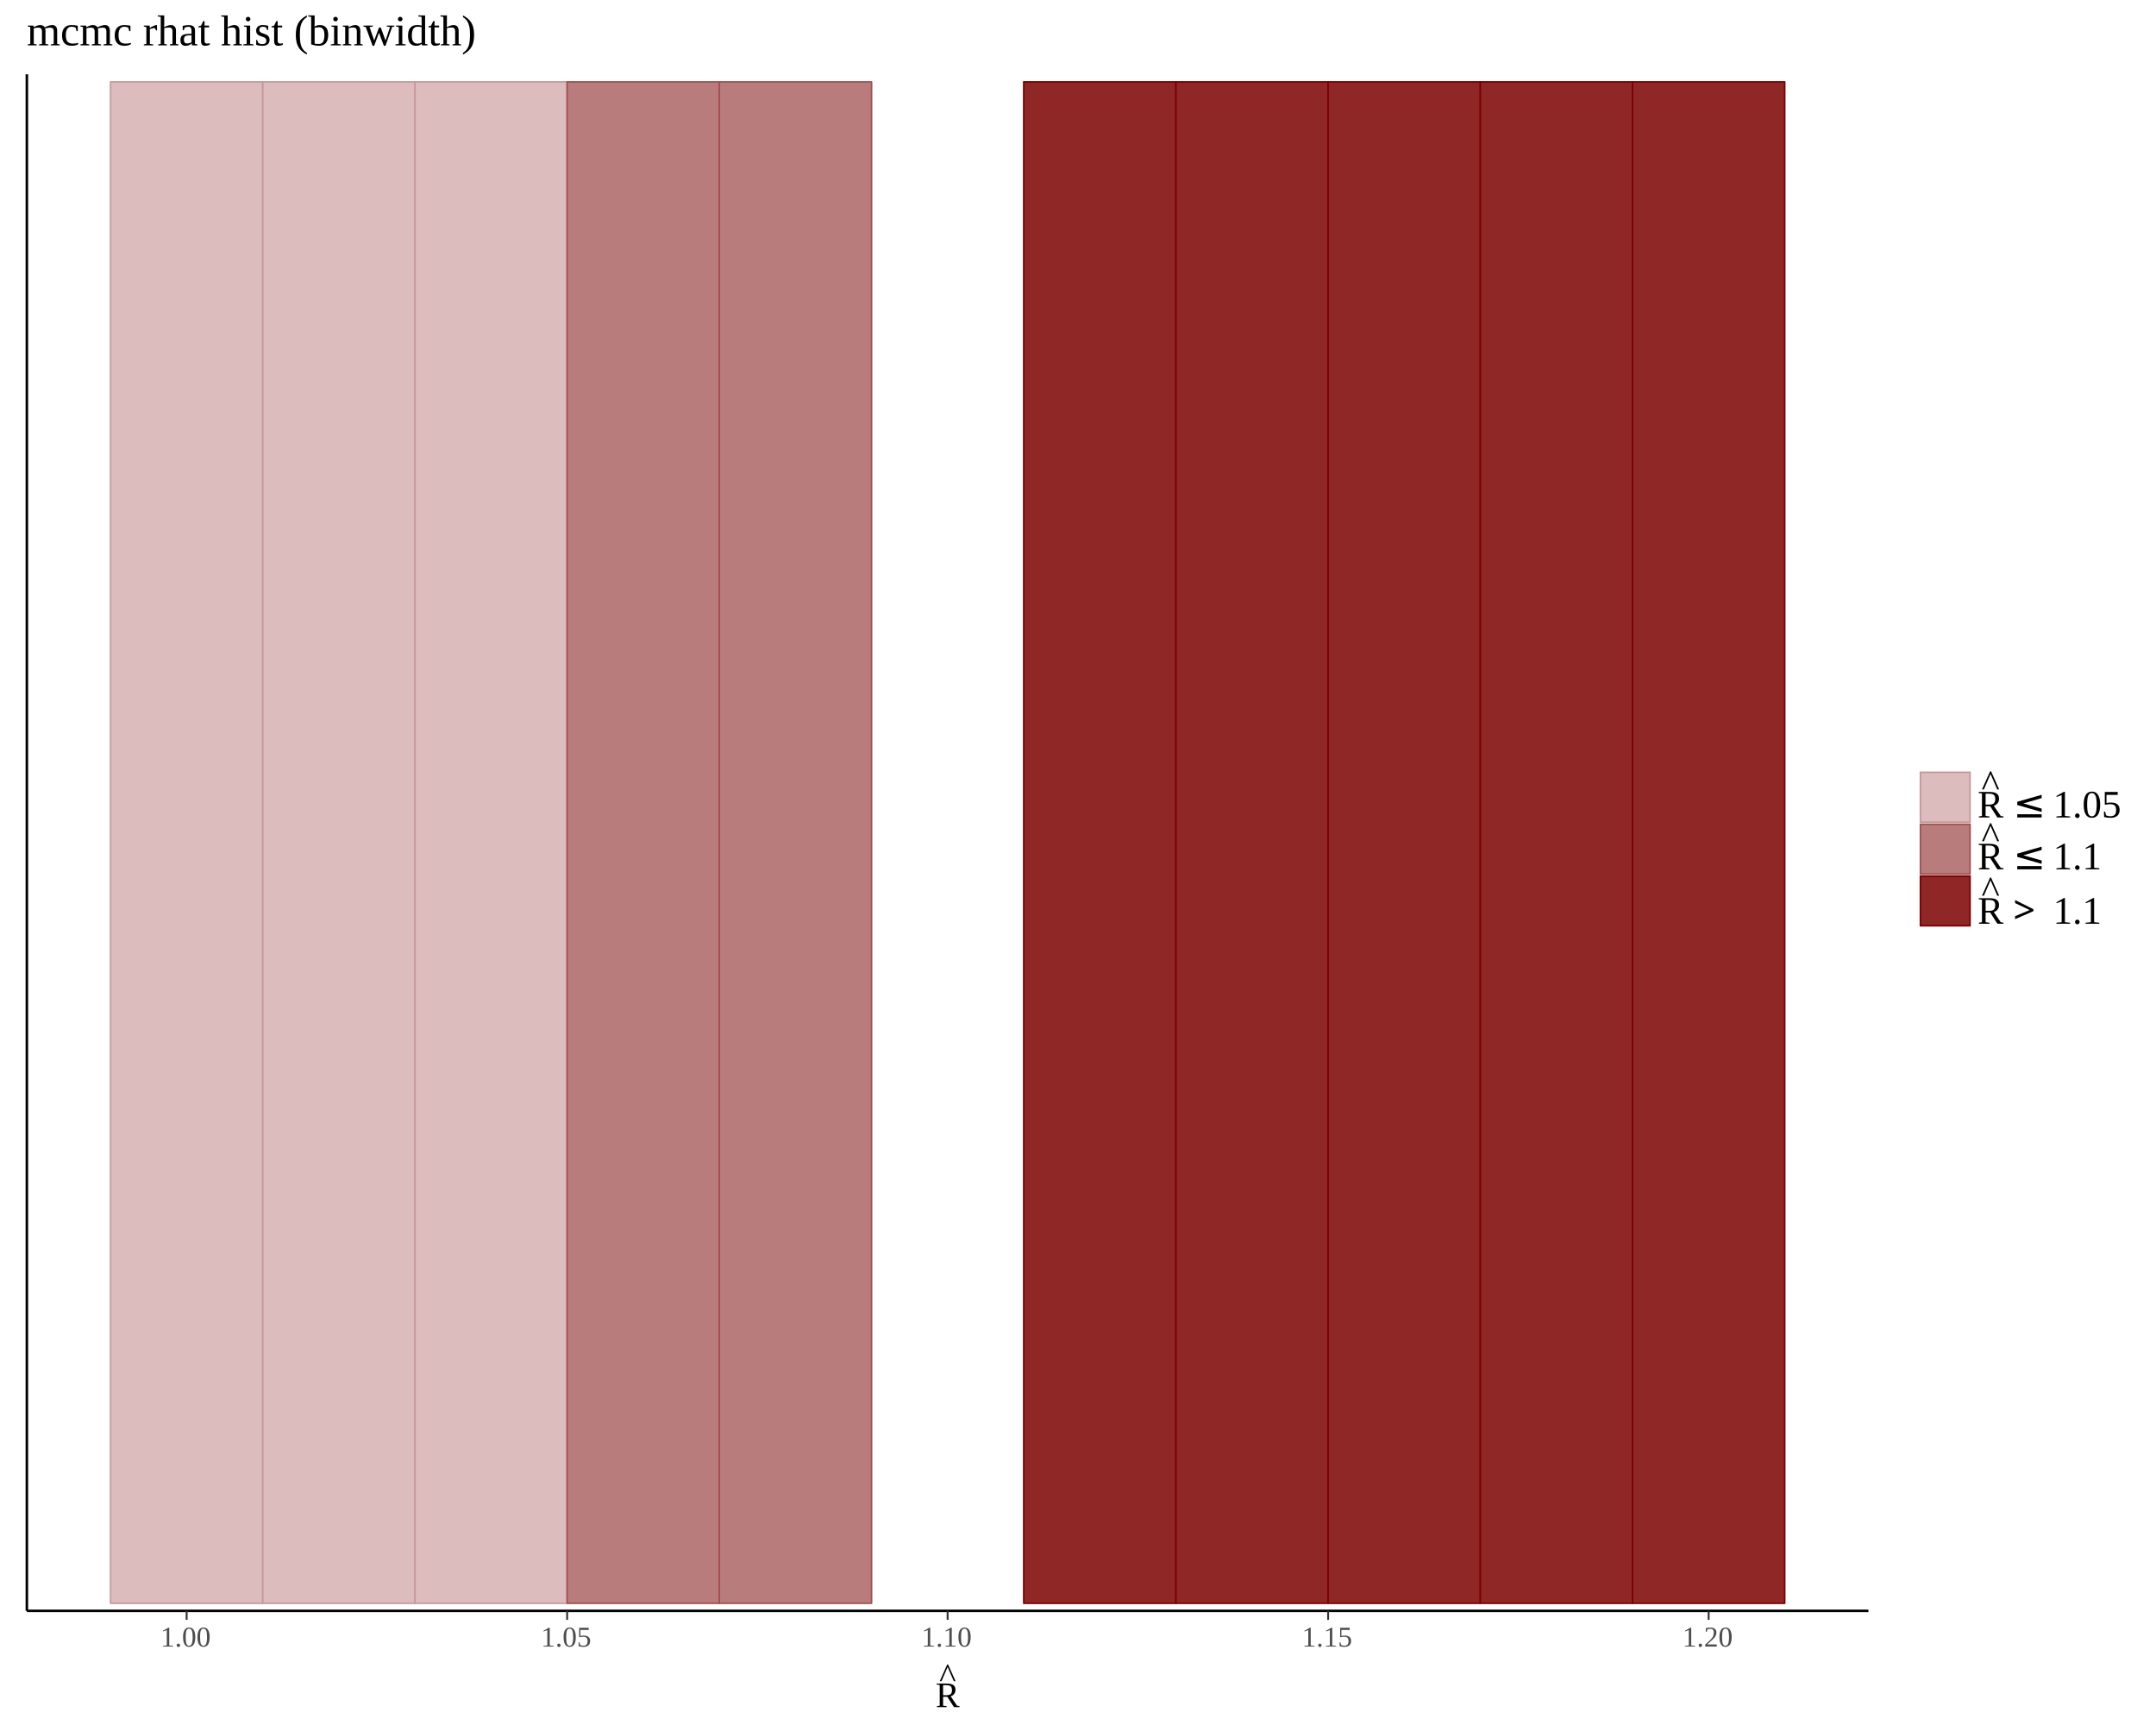
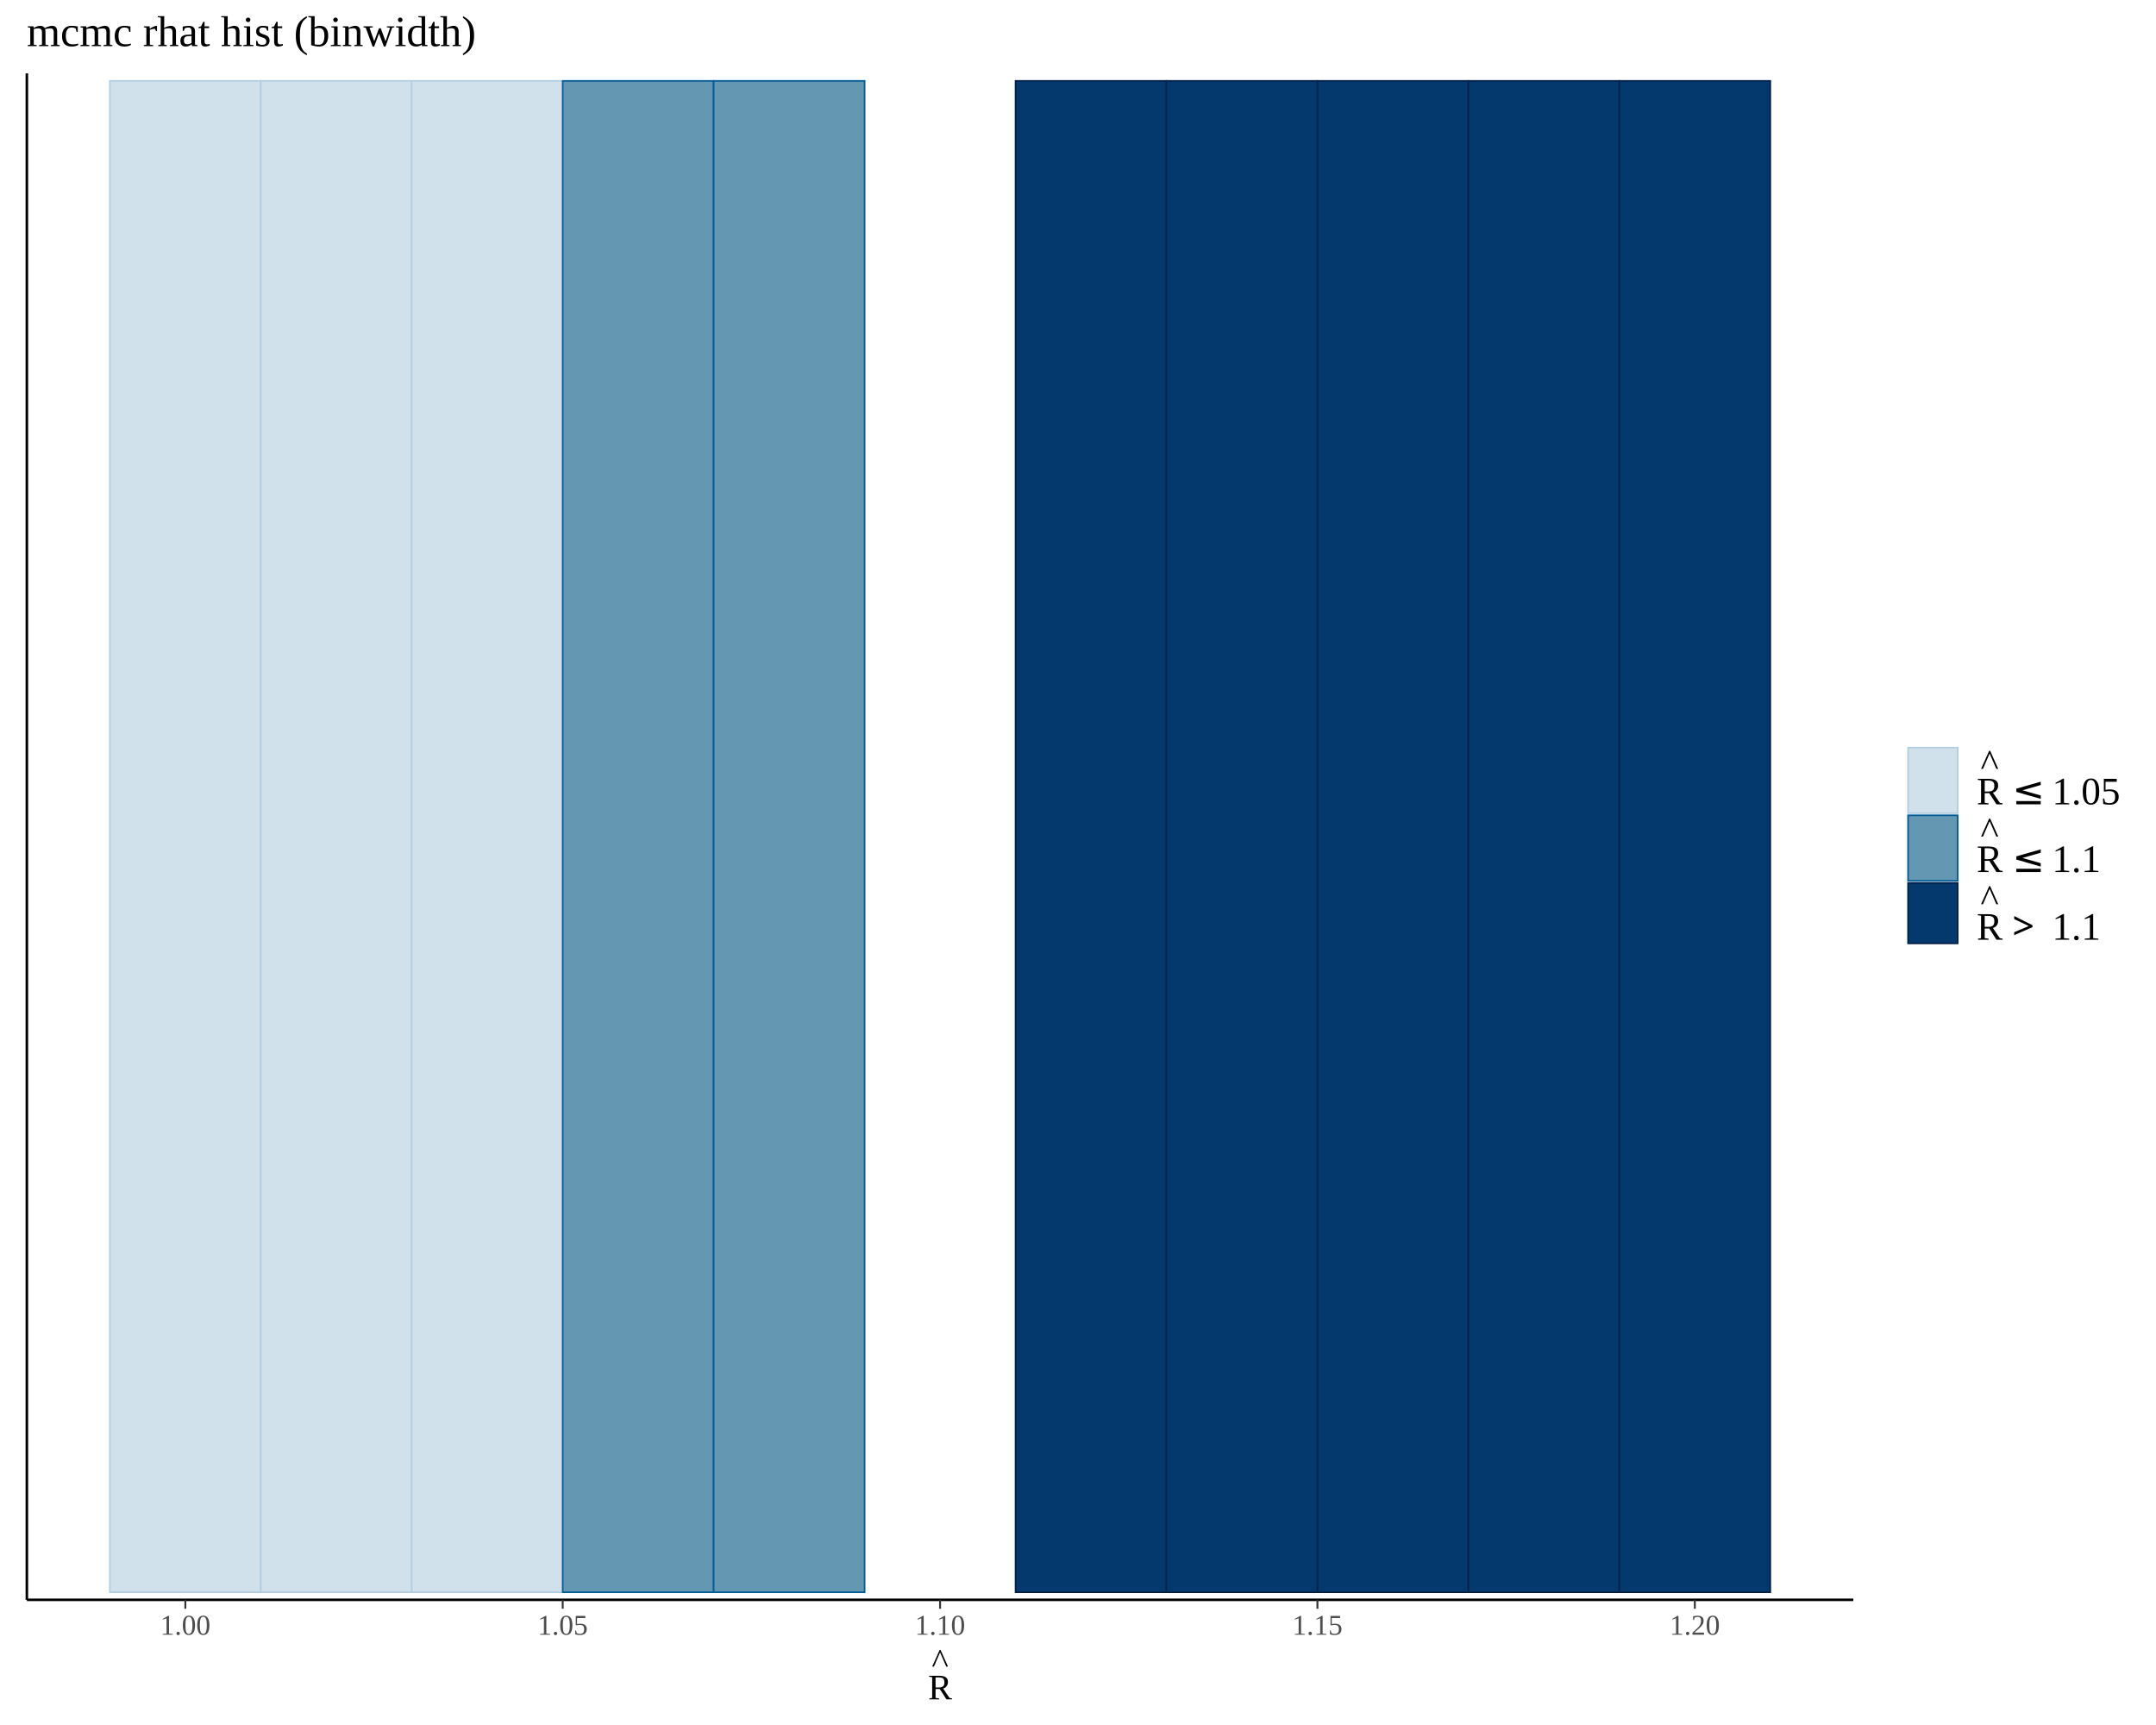
<svg xmlns="http://www.w3.org/2000/svg" viewBox="0 0 720.00 576.00">
  <defs>
    <style type="text/css">
-     line, polyline, path, rect, circle {
+     line, polyline, polygon, path, rect, circle {
      fill: none;
      stroke: #000000;
      stroke-linecap: round;
      stroke-linejoin: round;
      stroke-miterlimit: 10.00;
    }
  </style>
  </defs>
  <rect width="100%" height="100%" style="stroke: none; fill: #FFFFFF;" />
  <defs>
-     <clipPath id="cpOC45NjYzOHw2MjMuOTY0fDUzNy44OTV8MjQuODA2OQ==">
-       <rect x="8.97" y="24.81" width="615.00" height="513.09" />
+     <clipPath id="cpOC45N3w2MTguOTJ8NTM0LjIwfDI0LjQ5">
+       <rect x="8.97" y="24.49" width="609.95" height="509.71" />
    </clipPath>
  </defs>
-   <rect x="36.92" y="535.35" width="50.83" height="0.00" style="stroke-width: 0.53; stroke: #7C0000; stroke-linecap: butt; fill: #8F2727;" clip-path="url(#cpOC45NjYzOHw2MjMuOTY0fDUzNy44OTV8MjQuODA2OQ==)" />
-   <rect x="36.92" y="535.35" width="50.83" height="0.00" style="stroke-width: 0.53; stroke: #A25050; stroke-linecap: butt; fill: #B97C7C;" clip-path="url(#cpOC45NjYzOHw2MjMuOTY0fDUzNy44OTV8MjQuODA2OQ==)" />
-   <rect x="36.92" y="27.35" width="50.83" height="508.01" style="stroke-width: 0.53; stroke: #C79999; stroke-linecap: butt; fill: #DCBCBC;" clip-path="url(#cpOC45NjYzOHw2MjMuOTY0fDUzNy44OTV8MjQuODA2OQ==)" />
-   <rect x="87.75" y="535.35" width="50.83" height="0.00" style="stroke-width: 0.53; stroke: #7C0000; stroke-linecap: butt; fill: #8F2727;" clip-path="url(#cpOC45NjYzOHw2MjMuOTY0fDUzNy44OTV8MjQuODA2OQ==)" />
-   <rect x="87.75" y="535.35" width="50.83" height="0.00" style="stroke-width: 0.53; stroke: #A25050; stroke-linecap: butt; fill: #B97C7C;" clip-path="url(#cpOC45NjYzOHw2MjMuOTY0fDUzNy44OTV8MjQuODA2OQ==)" />
-   <rect x="87.75" y="27.35" width="50.83" height="508.01" style="stroke-width: 0.53; stroke: #C79999; stroke-linecap: butt; fill: #DCBCBC;" clip-path="url(#cpOC45NjYzOHw2MjMuOTY0fDUzNy44OTV8MjQuODA2OQ==)" />
-   <rect x="138.57" y="535.35" width="50.83" height="0.00" style="stroke-width: 0.53; stroke: #7C0000; stroke-linecap: butt; fill: #8F2727;" clip-path="url(#cpOC45NjYzOHw2MjMuOTY0fDUzNy44OTV8MjQuODA2OQ==)" />
-   <rect x="138.57" y="535.35" width="50.83" height="0.00" style="stroke-width: 0.53; stroke: #A25050; stroke-linecap: butt; fill: #B97C7C;" clip-path="url(#cpOC45NjYzOHw2MjMuOTY0fDUzNy44OTV8MjQuODA2OQ==)" />
-   <rect x="138.57" y="27.35" width="50.83" height="508.01" style="stroke-width: 0.53; stroke: #C79999; stroke-linecap: butt; fill: #DCBCBC;" clip-path="url(#cpOC45NjYzOHw2MjMuOTY0fDUzNy44OTV8MjQuODA2OQ==)" />
-   <rect x="189.40" y="535.35" width="50.83" height="0.00" style="stroke-width: 0.53; stroke: #7C0000; stroke-linecap: butt; fill: #8F2727;" clip-path="url(#cpOC45NjYzOHw2MjMuOTY0fDUzNy44OTV8MjQuODA2OQ==)" />
-   <rect x="189.40" y="27.35" width="50.83" height="508.01" style="stroke-width: 0.53; stroke: #A25050; stroke-linecap: butt; fill: #B97C7C;" clip-path="url(#cpOC45NjYzOHw2MjMuOTY0fDUzNy44OTV8MjQuODA2OQ==)" />
-   <rect x="189.40" y="27.35" width="50.83" height="0.00" style="stroke-width: 0.53; stroke: #C79999; stroke-linecap: butt; fill: #DCBCBC;" clip-path="url(#cpOC45NjYzOHw2MjMuOTY0fDUzNy44OTV8MjQuODA2OQ==)" />
-   <rect x="240.23" y="535.35" width="50.83" height="0.00" style="stroke-width: 0.53; stroke: #7C0000; stroke-linecap: butt; fill: #8F2727;" clip-path="url(#cpOC45NjYzOHw2MjMuOTY0fDUzNy44OTV8MjQuODA2OQ==)" />
-   <rect x="240.23" y="27.35" width="50.83" height="508.01" style="stroke-width: 0.53; stroke: #A25050; stroke-linecap: butt; fill: #B97C7C;" clip-path="url(#cpOC45NjYzOHw2MjMuOTY0fDUzNy44OTV8MjQuODA2OQ==)" />
-   <rect x="240.23" y="27.35" width="50.83" height="0.00" style="stroke-width: 0.53; stroke: #C79999; stroke-linecap: butt; fill: #DCBCBC;" clip-path="url(#cpOC45NjYzOHw2MjMuOTY0fDUzNy44OTV8MjQuODA2OQ==)" />
-   <rect x="291.05" y="535.35" width="50.83" height="0.00" style="stroke-width: 0.53; stroke: #7C0000; stroke-linecap: butt; fill: #8F2727;" clip-path="url(#cpOC45NjYzOHw2MjMuOTY0fDUzNy44OTV8MjQuODA2OQ==)" />
-   <rect x="291.05" y="535.35" width="50.83" height="0.00" style="stroke-width: 0.53; stroke: #A25050; stroke-linecap: butt; fill: #B97C7C;" clip-path="url(#cpOC45NjYzOHw2MjMuOTY0fDUzNy44OTV8MjQuODA2OQ==)" />
-   <rect x="291.05" y="535.35" width="50.83" height="0.00" style="stroke-width: 0.53; stroke: #C79999; stroke-linecap: butt; fill: #DCBCBC;" clip-path="url(#cpOC45NjYzOHw2MjMuOTY0fDUzNy44OTV8MjQuODA2OQ==)" />
-   <rect x="341.88" y="27.35" width="50.83" height="508.01" style="stroke-width: 0.53; stroke: #7C0000; stroke-linecap: butt; fill: #8F2727;" clip-path="url(#cpOC45NjYzOHw2MjMuOTY0fDUzNy44OTV8MjQuODA2OQ==)" />
-   <rect x="341.88" y="27.35" width="50.83" height="0.00" style="stroke-width: 0.53; stroke: #A25050; stroke-linecap: butt; fill: #B97C7C;" clip-path="url(#cpOC45NjYzOHw2MjMuOTY0fDUzNy44OTV8MjQuODA2OQ==)" />
-   <rect x="341.88" y="27.35" width="50.83" height="0.00" style="stroke-width: 0.53; stroke: #C79999; stroke-linecap: butt; fill: #DCBCBC;" clip-path="url(#cpOC45NjYzOHw2MjMuOTY0fDUzNy44OTV8MjQuODA2OQ==)" />
-   <rect x="392.70" y="27.35" width="50.83" height="508.01" style="stroke-width: 0.53; stroke: #7C0000; stroke-linecap: butt; fill: #8F2727;" clip-path="url(#cpOC45NjYzOHw2MjMuOTY0fDUzNy44OTV8MjQuODA2OQ==)" />
-   <rect x="392.70" y="27.35" width="50.83" height="0.00" style="stroke-width: 0.53; stroke: #A25050; stroke-linecap: butt; fill: #B97C7C;" clip-path="url(#cpOC45NjYzOHw2MjMuOTY0fDUzNy44OTV8MjQuODA2OQ==)" />
-   <rect x="392.70" y="27.35" width="50.83" height="0.00" style="stroke-width: 0.53; stroke: #C79999; stroke-linecap: butt; fill: #DCBCBC;" clip-path="url(#cpOC45NjYzOHw2MjMuOTY0fDUzNy44OTV8MjQuODA2OQ==)" />
-   <rect x="443.53" y="27.35" width="50.83" height="508.01" style="stroke-width: 0.53; stroke: #7C0000; stroke-linecap: butt; fill: #8F2727;" clip-path="url(#cpOC45NjYzOHw2MjMuOTY0fDUzNy44OTV8MjQuODA2OQ==)" />
-   <rect x="443.53" y="27.35" width="50.83" height="0.00" style="stroke-width: 0.53; stroke: #A25050; stroke-linecap: butt; fill: #B97C7C;" clip-path="url(#cpOC45NjYzOHw2MjMuOTY0fDUzNy44OTV8MjQuODA2OQ==)" />
-   <rect x="443.53" y="27.35" width="50.83" height="0.00" style="stroke-width: 0.53; stroke: #C79999; stroke-linecap: butt; fill: #DCBCBC;" clip-path="url(#cpOC45NjYzOHw2MjMuOTY0fDUzNy44OTV8MjQuODA2OQ==)" />
-   <rect x="494.36" y="27.35" width="50.83" height="508.01" style="stroke-width: 0.53; stroke: #7C0000; stroke-linecap: butt; fill: #8F2727;" clip-path="url(#cpOC45NjYzOHw2MjMuOTY0fDUzNy44OTV8MjQuODA2OQ==)" />
-   <rect x="494.36" y="27.35" width="50.83" height="0.00" style="stroke-width: 0.53; stroke: #A25050; stroke-linecap: butt; fill: #B97C7C;" clip-path="url(#cpOC45NjYzOHw2MjMuOTY0fDUzNy44OTV8MjQuODA2OQ==)" />
-   <rect x="494.36" y="27.35" width="50.83" height="0.00" style="stroke-width: 0.53; stroke: #C79999; stroke-linecap: butt; fill: #DCBCBC;" clip-path="url(#cpOC45NjYzOHw2MjMuOTY0fDUzNy44OTV8MjQuODA2OQ==)" />
-   <rect x="545.18" y="27.35" width="50.83" height="508.01" style="stroke-width: 0.53; stroke: #7C0000; stroke-linecap: butt; fill: #8F2727;" clip-path="url(#cpOC45NjYzOHw2MjMuOTY0fDUzNy44OTV8MjQuODA2OQ==)" />
-   <rect x="545.18" y="27.35" width="50.83" height="0.00" style="stroke-width: 0.53; stroke: #A25050; stroke-linecap: butt; fill: #B97C7C;" clip-path="url(#cpOC45NjYzOHw2MjMuOTY0fDUzNy44OTV8MjQuODA2OQ==)" />
-   <rect x="545.18" y="27.35" width="50.83" height="0.00" style="stroke-width: 0.53; stroke: #C79999; stroke-linecap: butt; fill: #DCBCBC;" clip-path="url(#cpOC45NjYzOHw2MjMuOTY0fDUzNy44OTV8MjQuODA2OQ==)" />
+   <rect x="36.69" y="531.67" width="50.41" height="0.00" style="stroke-width: 0.53; stroke: #011F4B; stroke-linecap: square; stroke-linejoin: miter; fill: #03396C;" clip-path="url(#cpOC45N3w2MTguOTJ8NTM0LjIwfDI0LjQ5)" />
+   <rect x="36.69" y="531.67" width="50.41" height="0.00" style="stroke-width: 0.53; stroke: #005B96; stroke-linecap: square; stroke-linejoin: miter; fill: #6497B1;" clip-path="url(#cpOC45N3w2MTguOTJ8NTM0LjIwfDI0LjQ5)" />
+   <rect x="36.69" y="27.01" width="50.41" height="504.66" style="stroke-width: 0.53; stroke: #B3CDE0; stroke-linecap: square; stroke-linejoin: miter; fill: #D1E1EC;" clip-path="url(#cpOC45N3w2MTguOTJ8NTM0LjIwfDI0LjQ5)" />
+   <rect x="87.10" y="531.67" width="50.41" height="0.00" style="stroke-width: 0.53; stroke: #011F4B; stroke-linecap: square; stroke-linejoin: miter; fill: #03396C;" clip-path="url(#cpOC45N3w2MTguOTJ8NTM0LjIwfDI0LjQ5)" />
+   <rect x="87.10" y="531.67" width="50.41" height="0.00" style="stroke-width: 0.53; stroke: #005B96; stroke-linecap: square; stroke-linejoin: miter; fill: #6497B1;" clip-path="url(#cpOC45N3w2MTguOTJ8NTM0LjIwfDI0LjQ5)" />
+   <rect x="87.10" y="27.01" width="50.41" height="504.66" style="stroke-width: 0.53; stroke: #B3CDE0; stroke-linecap: square; stroke-linejoin: miter; fill: #D1E1EC;" clip-path="url(#cpOC45N3w2MTguOTJ8NTM0LjIwfDI0LjQ5)" />
+   <rect x="137.51" y="531.67" width="50.41" height="0.00" style="stroke-width: 0.53; stroke: #011F4B; stroke-linecap: square; stroke-linejoin: miter; fill: #03396C;" clip-path="url(#cpOC45N3w2MTguOTJ8NTM0LjIwfDI0LjQ5)" />
+   <rect x="137.51" y="531.67" width="50.41" height="0.00" style="stroke-width: 0.53; stroke: #005B96; stroke-linecap: square; stroke-linejoin: miter; fill: #6497B1;" clip-path="url(#cpOC45N3w2MTguOTJ8NTM0LjIwfDI0LjQ5)" />
+   <rect x="137.51" y="27.01" width="50.41" height="504.66" style="stroke-width: 0.53; stroke: #B3CDE0; stroke-linecap: square; stroke-linejoin: miter; fill: #D1E1EC;" clip-path="url(#cpOC45N3w2MTguOTJ8NTM0LjIwfDI0LjQ5)" />
+   <rect x="187.92" y="531.67" width="50.41" height="0.00" style="stroke-width: 0.53; stroke: #011F4B; stroke-linecap: square; stroke-linejoin: miter; fill: #03396C;" clip-path="url(#cpOC45N3w2MTguOTJ8NTM0LjIwfDI0LjQ5)" />
+   <rect x="187.92" y="27.01" width="50.41" height="504.66" style="stroke-width: 0.53; stroke: #005B96; stroke-linecap: square; stroke-linejoin: miter; fill: #6497B1;" clip-path="url(#cpOC45N3w2MTguOTJ8NTM0LjIwfDI0LjQ5)" />
+   <rect x="187.92" y="27.01" width="50.41" height="0.00" style="stroke-width: 0.53; stroke: #B3CDE0; stroke-linecap: square; stroke-linejoin: miter; fill: #D1E1EC;" clip-path="url(#cpOC45N3w2MTguOTJ8NTM0LjIwfDI0LjQ5)" />
+   <rect x="238.33" y="531.67" width="50.41" height="0.00" style="stroke-width: 0.53; stroke: #011F4B; stroke-linecap: square; stroke-linejoin: miter; fill: #03396C;" clip-path="url(#cpOC45N3w2MTguOTJ8NTM0LjIwfDI0LjQ5)" />
+   <rect x="238.33" y="27.01" width="50.41" height="504.66" style="stroke-width: 0.53; stroke: #005B96; stroke-linecap: square; stroke-linejoin: miter; fill: #6497B1;" clip-path="url(#cpOC45N3w2MTguOTJ8NTM0LjIwfDI0LjQ5)" />
+   <rect x="238.33" y="27.01" width="50.41" height="0.00" style="stroke-width: 0.53; stroke: #B3CDE0; stroke-linecap: square; stroke-linejoin: miter; fill: #D1E1EC;" clip-path="url(#cpOC45N3w2MTguOTJ8NTM0LjIwfDI0LjQ5)" />
+   <rect x="288.74" y="531.67" width="50.41" height="0.00" style="stroke-width: 0.53; stroke: #011F4B; stroke-linecap: square; stroke-linejoin: miter; fill: #03396C;" clip-path="url(#cpOC45N3w2MTguOTJ8NTM0LjIwfDI0LjQ5)" />
+   <rect x="288.74" y="531.67" width="50.41" height="0.00" style="stroke-width: 0.53; stroke: #005B96; stroke-linecap: square; stroke-linejoin: miter; fill: #6497B1;" clip-path="url(#cpOC45N3w2MTguOTJ8NTM0LjIwfDI0LjQ5)" />
+   <rect x="288.74" y="531.67" width="50.41" height="0.00" style="stroke-width: 0.53; stroke: #B3CDE0; stroke-linecap: square; stroke-linejoin: miter; fill: #D1E1EC;" clip-path="url(#cpOC45N3w2MTguOTJ8NTM0LjIwfDI0LjQ5)" />
+   <rect x="339.15" y="27.01" width="50.41" height="504.66" style="stroke-width: 0.53; stroke: #011F4B; stroke-linecap: square; stroke-linejoin: miter; fill: #03396C;" clip-path="url(#cpOC45N3w2MTguOTJ8NTM0LjIwfDI0LjQ5)" />
+   <rect x="339.15" y="27.01" width="50.41" height="0.00" style="stroke-width: 0.53; stroke: #005B96; stroke-linecap: square; stroke-linejoin: miter; fill: #6497B1;" clip-path="url(#cpOC45N3w2MTguOTJ8NTM0LjIwfDI0LjQ5)" />
+   <rect x="339.15" y="27.01" width="50.41" height="0.00" style="stroke-width: 0.53; stroke: #B3CDE0; stroke-linecap: square; stroke-linejoin: miter; fill: #D1E1EC;" clip-path="url(#cpOC45N3w2MTguOTJ8NTM0LjIwfDI0LjQ5)" />
+   <rect x="389.55" y="27.01" width="50.41" height="504.66" style="stroke-width: 0.53; stroke: #011F4B; stroke-linecap: square; stroke-linejoin: miter; fill: #03396C;" clip-path="url(#cpOC45N3w2MTguOTJ8NTM0LjIwfDI0LjQ5)" />
+   <rect x="389.55" y="27.01" width="50.41" height="0.00" style="stroke-width: 0.53; stroke: #005B96; stroke-linecap: square; stroke-linejoin: miter; fill: #6497B1;" clip-path="url(#cpOC45N3w2MTguOTJ8NTM0LjIwfDI0LjQ5)" />
+   <rect x="389.55" y="27.01" width="50.41" height="0.00" style="stroke-width: 0.53; stroke: #B3CDE0; stroke-linecap: square; stroke-linejoin: miter; fill: #D1E1EC;" clip-path="url(#cpOC45N3w2MTguOTJ8NTM0LjIwfDI0LjQ5)" />
+   <rect x="439.96" y="27.01" width="50.41" height="504.66" style="stroke-width: 0.53; stroke: #011F4B; stroke-linecap: square; stroke-linejoin: miter; fill: #03396C;" clip-path="url(#cpOC45N3w2MTguOTJ8NTM0LjIwfDI0LjQ5)" />
+   <rect x="439.96" y="27.01" width="50.41" height="0.00" style="stroke-width: 0.53; stroke: #005B96; stroke-linecap: square; stroke-linejoin: miter; fill: #6497B1;" clip-path="url(#cpOC45N3w2MTguOTJ8NTM0LjIwfDI0LjQ5)" />
+   <rect x="439.96" y="27.01" width="50.41" height="0.00" style="stroke-width: 0.53; stroke: #B3CDE0; stroke-linecap: square; stroke-linejoin: miter; fill: #D1E1EC;" clip-path="url(#cpOC45N3w2MTguOTJ8NTM0LjIwfDI0LjQ5)" />
+   <rect x="490.37" y="27.01" width="50.41" height="504.66" style="stroke-width: 0.53; stroke: #011F4B; stroke-linecap: square; stroke-linejoin: miter; fill: #03396C;" clip-path="url(#cpOC45N3w2MTguOTJ8NTM0LjIwfDI0LjQ5)" />
+   <rect x="490.37" y="27.01" width="50.41" height="0.00" style="stroke-width: 0.53; stroke: #005B96; stroke-linecap: square; stroke-linejoin: miter; fill: #6497B1;" clip-path="url(#cpOC45N3w2MTguOTJ8NTM0LjIwfDI0LjQ5)" />
+   <rect x="490.37" y="27.01" width="50.41" height="0.00" style="stroke-width: 0.53; stroke: #B3CDE0; stroke-linecap: square; stroke-linejoin: miter; fill: #D1E1EC;" clip-path="url(#cpOC45N3w2MTguOTJ8NTM0LjIwfDI0LjQ5)" />
+   <rect x="540.78" y="27.01" width="50.41" height="504.66" style="stroke-width: 0.53; stroke: #011F4B; stroke-linecap: square; stroke-linejoin: miter; fill: #03396C;" clip-path="url(#cpOC45N3w2MTguOTJ8NTM0LjIwfDI0LjQ5)" />
+   <rect x="540.78" y="27.01" width="50.41" height="0.00" style="stroke-width: 0.53; stroke: #005B96; stroke-linecap: square; stroke-linejoin: miter; fill: #6497B1;" clip-path="url(#cpOC45N3w2MTguOTJ8NTM0LjIwfDI0LjQ5)" />
+   <rect x="540.78" y="27.01" width="50.41" height="0.00" style="stroke-width: 0.53; stroke: #B3CDE0; stroke-linecap: square; stroke-linejoin: miter; fill: #D1E1EC;" clip-path="url(#cpOC45N3w2MTguOTJ8NTM0LjIwfDI0LjQ5)" />
  <defs>
-     <clipPath id="cpMHw3MjB8NTc2fDA=">
+     <clipPath id="cpMC4wMHw3MjAuMDB8NTc2LjAwfDAuMDA=">
      <rect x="0.00" y="0.00" width="720.00" height="576.00" />
    </clipPath>
  </defs>
-   <polyline points="8.97,537.89 8.97,24.81 " style="stroke-width: 0.85; stroke-linecap: butt;" clip-path="url(#cpMHw3MjB8NTc2fDA=)" />
-   <polyline points="8.97,537.89 623.96,537.89 " style="stroke-width: 0.85; stroke-linecap: butt;" clip-path="url(#cpMHw3MjB8NTc2fDA=)" />
-   <polyline points="62.33,540.88 62.33,537.89 " style="stroke-width: 0.64; stroke: #333333; stroke-linecap: butt;" clip-path="url(#cpMHw3MjB8NTc2fDA=)" />
-   <polyline points="189.40,540.88 189.40,537.89 " style="stroke-width: 0.64; stroke: #333333; stroke-linecap: butt;" clip-path="url(#cpMHw3MjB8NTc2fDA=)" />
-   <polyline points="316.46,540.88 316.46,537.89 " style="stroke-width: 0.64; stroke: #333333; stroke-linecap: butt;" clip-path="url(#cpMHw3MjB8NTc2fDA=)" />
-   <polyline points="443.53,540.88 443.53,537.89 " style="stroke-width: 0.64; stroke: #333333; stroke-linecap: butt;" clip-path="url(#cpMHw3MjB8NTc2fDA=)" />
-   <polyline points="570.60,540.88 570.60,537.89 " style="stroke-width: 0.64; stroke: #333333; stroke-linecap: butt;" clip-path="url(#cpMHw3MjB8NTc2fDA=)" />
-   <g clip-path="url(#cpMHw3MjB8NTc2fDA=)">
-     <text x="53.58" y="549.82" style="font-size: 9.60px; fill: #4D4D4D; font-family: Liberation Serif;" textLength="17.50px" lengthAdjust="spacingAndGlyphs">1.00</text>
+   <polyline points="8.97,534.20 8.97,24.49 " style="stroke-width: 0.85; stroke-linecap: butt;" clip-path="url(#cpMC4wMHw3MjAuMDB8NTc2LjAwfDAuMDA=)" />
+   <polyline points="8.97,534.20 618.92,534.20 " style="stroke-width: 0.85; stroke-linecap: butt;" clip-path="url(#cpMC4wMHw3MjAuMDB8NTc2LjAwfDAuMDA=)" />
+   <polyline points="61.90,537.18 61.90,534.20 " style="stroke-width: 0.64; stroke: #333333; stroke-linecap: butt;" clip-path="url(#cpMC4wMHw3MjAuMDB8NTc2LjAwfDAuMDA=)" />
+   <polyline points="187.92,537.18 187.92,534.20 " style="stroke-width: 0.64; stroke: #333333; stroke-linecap: butt;" clip-path="url(#cpMC4wMHw3MjAuMDB8NTc2LjAwfDAuMDA=)" />
+   <polyline points="313.94,537.18 313.94,534.20 " style="stroke-width: 0.64; stroke: #333333; stroke-linecap: butt;" clip-path="url(#cpMC4wMHw3MjAuMDB8NTc2LjAwfDAuMDA=)" />
+   <polyline points="439.96,537.18 439.96,534.20 " style="stroke-width: 0.64; stroke: #333333; stroke-linecap: butt;" clip-path="url(#cpMC4wMHw3MjAuMDB8NTc2LjAwfDAuMDA=)" />
+   <polyline points="565.99,537.18 565.99,534.20 " style="stroke-width: 0.64; stroke: #333333; stroke-linecap: butt;" clip-path="url(#cpMC4wMHw3MjAuMDB8NTc2LjAwfDAuMDA=)" />
+   <g clip-path="url(#cpMC4wMHw3MjAuMDB8NTc2LjAwfDAuMDA=)">
+     <text x="53.50" y="545.86" style="font-size: 9.60px; fill: #4D4D4D; font-family: Liberation Serif;" textLength="16.80px" lengthAdjust="spacingAndGlyphs">1.00</text>
  </g>
-   <g clip-path="url(#cpMHw3MjB8NTc2fDA=)">
-     <text x="180.65" y="549.82" style="font-size: 9.60px; fill: #4D4D4D; font-family: Liberation Serif;" textLength="17.50px" lengthAdjust="spacingAndGlyphs">1.05</text>
+   <g clip-path="url(#cpMC4wMHw3MjAuMDB8NTc2LjAwfDAuMDA=)">
+     <text x="179.52" y="545.86" style="font-size: 9.60px; fill: #4D4D4D; font-family: Liberation Serif;" textLength="16.80px" lengthAdjust="spacingAndGlyphs">1.05</text>
  </g>
-   <g clip-path="url(#cpMHw3MjB8NTc2fDA=)">
-     <text x="307.71" y="549.82" style="font-size: 9.60px; fill: #4D4D4D; font-family: Liberation Serif;" textLength="17.50px" lengthAdjust="spacingAndGlyphs">1.10</text>
+   <g clip-path="url(#cpMC4wMHw3MjAuMDB8NTc2LjAwfDAuMDA=)">
+     <text x="305.54" y="545.86" style="font-size: 9.60px; fill: #4D4D4D; font-family: Liberation Serif;" textLength="16.80px" lengthAdjust="spacingAndGlyphs">1.10</text>
  </g>
-   <g clip-path="url(#cpMHw3MjB8NTc2fDA=)">
-     <text x="434.78" y="549.82" style="font-size: 9.60px; fill: #4D4D4D; font-family: Liberation Serif;" textLength="17.50px" lengthAdjust="spacingAndGlyphs">1.15</text>
+   <g clip-path="url(#cpMC4wMHw3MjAuMDB8NTc2LjAwfDAuMDA=)">
+     <text x="431.56" y="545.86" style="font-size: 9.60px; fill: #4D4D4D; font-family: Liberation Serif;" textLength="16.80px" lengthAdjust="spacingAndGlyphs">1.15</text>
  </g>
-   <g clip-path="url(#cpMHw3MjB8NTc2fDA=)">
-     <text x="561.85" y="549.82" style="font-size: 9.60px; fill: #4D4D4D; font-family: Liberation Serif;" textLength="17.50px" lengthAdjust="spacingAndGlyphs">1.20</text>
+   <g clip-path="url(#cpMC4wMHw3MjAuMDB8NTc2LjAwfDAuMDA=)">
+     <text x="557.59" y="545.86" style="font-size: 9.60px; fill: #4D4D4D; font-family: Liberation Serif;" textLength="16.80px" lengthAdjust="spacingAndGlyphs">1.20</text>
  </g>
-   <g clip-path="url(#cpMHw3MjB8NTc2fDA=)">
-     <text x="312.46" y="570.02" style="font-size: 12.00px; font-family: Liberation Serif;" textLength="8.00px" lengthAdjust="spacingAndGlyphs">R</text>
+   <g clip-path="url(#cpMC4wMHw3MjAuMDB8NTc2LjAwfDAuMDA=)">
+     <text x="309.94" y="567.43" style="font-size: 12.00px; font-family: Liberation Serif;" textLength="8.00px" lengthAdjust="spacingAndGlyphs">R</text>
  </g>
-   <g clip-path="url(#cpMHw3MjB8NTc2fDA=)">
-     <text x="313.65" y="563.66" style="font-size: 12.00px; font-family: Liberation Serif;" textLength="5.63px" lengthAdjust="spacingAndGlyphs">^</text>
+   <g clip-path="url(#cpMC4wMHw3MjAuMDB8NTc2LjAwfDAuMDA=)">
+     <text x="311.13" y="558.78" style="font-size: 12.00px; font-family: Liberation Serif;" textLength="5.62px" lengthAdjust="spacingAndGlyphs">^</text>
  </g>
-   <rect x="641.33" y="257.90" width="16.57" height="16.61" style="stroke-width: 0.53; stroke: #C79999; stroke-linejoin: miter; fill: #DCBCBC;" clip-path="url(#cpMHw3MjB8NTc2fDA=)" />
-   <rect x="641.33" y="275.23" width="16.57" height="16.61" style="stroke-width: 0.53; stroke: #A25050; stroke-linejoin: miter; fill: #B97C7C;" clip-path="url(#cpMHw3MjB8NTc2fDA=)" />
-   <rect x="641.33" y="292.55" width="16.57" height="16.57" style="stroke-width: 0.53; stroke: #7C0000; stroke-linejoin: miter; fill: #8F2727;" clip-path="url(#cpMHw3MjB8NTc2fDA=)" />
-   <g clip-path="url(#cpMHw3MjB8NTc2fDA=)">
-     <text x="660.41" y="272.96" style="font-size: 13.00px; font-family: Liberation Serif;" textLength="8.67px" lengthAdjust="spacingAndGlyphs">R</text>
+   <rect x="637.20" y="249.64" width="16.57" height="21.89" style="stroke-width: 0.53; stroke: #B3CDE0; stroke-linecap: square; stroke-linejoin: miter; fill: #D1E1EC;" clip-path="url(#cpMC4wMHw3MjAuMDB8NTc2LjAwfDAuMDA=)" />
+   <rect x="637.20" y="272.24" width="16.57" height="21.89" style="stroke-width: 0.53; stroke: #005B96; stroke-linecap: square; stroke-linejoin: miter; fill: #6497B1;" clip-path="url(#cpMC4wMHw3MjAuMDB8NTc2LjAwfDAuMDA=)" />
+   <rect x="637.20" y="294.84" width="16.57" height="20.17" style="stroke-width: 0.53; stroke: #011F4B; stroke-linecap: square; stroke-linejoin: miter; fill: #03396C;" clip-path="url(#cpMC4wMHw3MjAuMDB8NTc2LjAwfDAuMDA=)" />
+   <g clip-path="url(#cpMC4wMHw3MjAuMDB8NTc2LjAwfDAuMDA=)">
+     <text x="660.11" y="268.58" style="font-size: 13.00px; font-family: Liberation Serif;" textLength="8.67px" lengthAdjust="spacingAndGlyphs">R</text>
  </g>
-   <g clip-path="url(#cpMHw3MjB8NTc2fDA=)">
-     <text x="661.70" y="266.07" style="font-size: 13.00px; font-family: Liberation Serif;" textLength="6.10px" lengthAdjust="spacingAndGlyphs">^</text>
+   <g clip-path="url(#cpMC4wMHw3MjAuMDB8NTc2LjAwfDAuMDA=)">
+     <text x="661.39" y="259.21" style="font-size: 13.00px; font-family: Liberation Serif;" textLength="6.09px" lengthAdjust="spacingAndGlyphs">^</text>
  </g>
-   <g clip-path="url(#cpMHw3MjB8NTc2fDA=)">
-     <text x="672.29" y="272.96" style="font-size: 13.00px; font-family: Symbola;" textLength="10.10px" lengthAdjust="spacingAndGlyphs">≤</text>
+   <g clip-path="url(#cpMC4wMHw3MjAuMDB8NTc2LjAwfDAuMDA=)">
+     <text x="671.99" y="268.58" style="font-size: 13.00px; font-family: Symbola;" textLength="10.09px" lengthAdjust="spacingAndGlyphs">≤</text>
  </g>
-   <g clip-path="url(#cpMHw3MjB8NTc2fDA=)">
-     <text x="685.60" y="272.96" style="font-size: 13.00px; font-family: Liberation Serif;" textLength="22.75px" lengthAdjust="spacingAndGlyphs">1.05</text>
+   <g clip-path="url(#cpMC4wMHw3MjAuMDB8NTc2LjAwfDAuMDA=)">
+     <text x="685.29" y="268.58" style="font-size: 13.00px; font-family: Liberation Serif;" textLength="22.75px" lengthAdjust="spacingAndGlyphs">1.05</text>
  </g>
-   <g clip-path="url(#cpMHw3MjB8NTc2fDA=)">
-     <text x="660.41" y="290.28" style="font-size: 13.00px; font-family: Liberation Serif;" textLength="8.67px" lengthAdjust="spacingAndGlyphs">R</text>
+   <g clip-path="url(#cpMC4wMHw3MjAuMDB8NTc2LjAwfDAuMDA=)">
+     <text x="660.11" y="291.18" style="font-size: 13.00px; font-family: Liberation Serif;" textLength="8.67px" lengthAdjust="spacingAndGlyphs">R</text>
  </g>
-   <g clip-path="url(#cpMHw3MjB8NTc2fDA=)">
-     <text x="661.70" y="283.39" style="font-size: 13.00px; font-family: Liberation Serif;" textLength="6.10px" lengthAdjust="spacingAndGlyphs">^</text>
+   <g clip-path="url(#cpMC4wMHw3MjAuMDB8NTc2LjAwfDAuMDA=)">
+     <text x="661.39" y="281.81" style="font-size: 13.00px; font-family: Liberation Serif;" textLength="6.09px" lengthAdjust="spacingAndGlyphs">^</text>
  </g>
-   <g clip-path="url(#cpMHw3MjB8NTc2fDA=)">
-     <text x="672.29" y="290.28" style="font-size: 13.00px; font-family: Symbola;" textLength="10.10px" lengthAdjust="spacingAndGlyphs">≤</text>
+   <g clip-path="url(#cpMC4wMHw3MjAuMDB8NTc2LjAwfDAuMDA=)">
+     <text x="671.99" y="291.18" style="font-size: 13.00px; font-family: Symbola;" textLength="10.09px" lengthAdjust="spacingAndGlyphs">≤</text>
  </g>
-   <g clip-path="url(#cpMHw3MjB8NTc2fDA=)">
-     <text x="685.60" y="290.28" style="font-size: 13.00px; font-family: Liberation Serif;" textLength="16.25px" lengthAdjust="spacingAndGlyphs">1.1</text>
+   <g clip-path="url(#cpMC4wMHw3MjAuMDB8NTc2LjAwfDAuMDA=)">
+     <text x="685.29" y="291.18" style="font-size: 13.00px; font-family: Liberation Serif;" textLength="16.25px" lengthAdjust="spacingAndGlyphs">1.1</text>
  </g>
-   <g clip-path="url(#cpMHw3MjB8NTc2fDA=)">
-     <text x="660.41" y="308.44" style="font-size: 13.00px; font-family: Liberation Serif;" textLength="8.67px" lengthAdjust="spacingAndGlyphs">R</text>
+   <g clip-path="url(#cpMC4wMHw3MjAuMDB8NTc2LjAwfDAuMDA=)">
+     <text x="660.11" y="313.78" style="font-size: 13.00px; font-family: Liberation Serif;" textLength="8.67px" lengthAdjust="spacingAndGlyphs">R</text>
  </g>
-   <g clip-path="url(#cpMHw3MjB8NTc2fDA=)">
-     <text x="661.70" y="301.55" style="font-size: 13.00px; font-family: Liberation Serif;" textLength="6.10px" lengthAdjust="spacingAndGlyphs">^</text>
+   <g clip-path="url(#cpMC4wMHw3MjAuMDB8NTc2LjAwfDAuMDA=)">
+     <text x="661.39" y="304.41" style="font-size: 13.00px; font-family: Liberation Serif;" textLength="6.09px" lengthAdjust="spacingAndGlyphs">^</text>
  </g>
-   <g clip-path="url(#cpMHw3MjB8NTc2fDA=)">
-     <text x="672.29" y="308.44" style="font-size: 13.00px; font-family: Symbola;" textLength="10.10px" lengthAdjust="spacingAndGlyphs">&gt;</text>
+   <g clip-path="url(#cpMC4wMHw3MjAuMDB8NTc2LjAwfDAuMDA=)">
+     <text x="671.99" y="313.78" style="font-size: 13.00px; font-family: Symbola;" textLength="10.09px" lengthAdjust="spacingAndGlyphs">&gt;</text>
  </g>
-   <g clip-path="url(#cpMHw3MjB8NTc2fDA=)">
-     <text x="685.60" y="308.44" style="font-size: 13.00px; font-family: Liberation Serif;" textLength="16.25px" lengthAdjust="spacingAndGlyphs">1.1</text>
+   <g clip-path="url(#cpMC4wMHw3MjAuMDB8NTc2LjAwfDAuMDA=)">
+     <text x="685.29" y="313.78" style="font-size: 13.00px; font-family: Liberation Serif;" textLength="16.25px" lengthAdjust="spacingAndGlyphs">1.1</text>
  </g>
-   <g clip-path="url(#cpMHw3MjB8NTc2fDA=)">
-     <text x="8.97" y="15.15" style="font-size: 14.40px; font-family: Liberation Serif;" textLength="145.80px" lengthAdjust="spacingAndGlyphs">mcmc rhat hist (binwidth)</text>
+   <g clip-path="url(#cpMC4wMHw3MjAuMDB8NTc2LjAwfDAuMDA=)">
+     <text x="8.97" y="15.40" style="font-size: 14.40px; font-family: Liberation Serif;" textLength="149.92px" lengthAdjust="spacingAndGlyphs">mcmc rhat hist (binwidth)</text>
  </g>
</svg>
